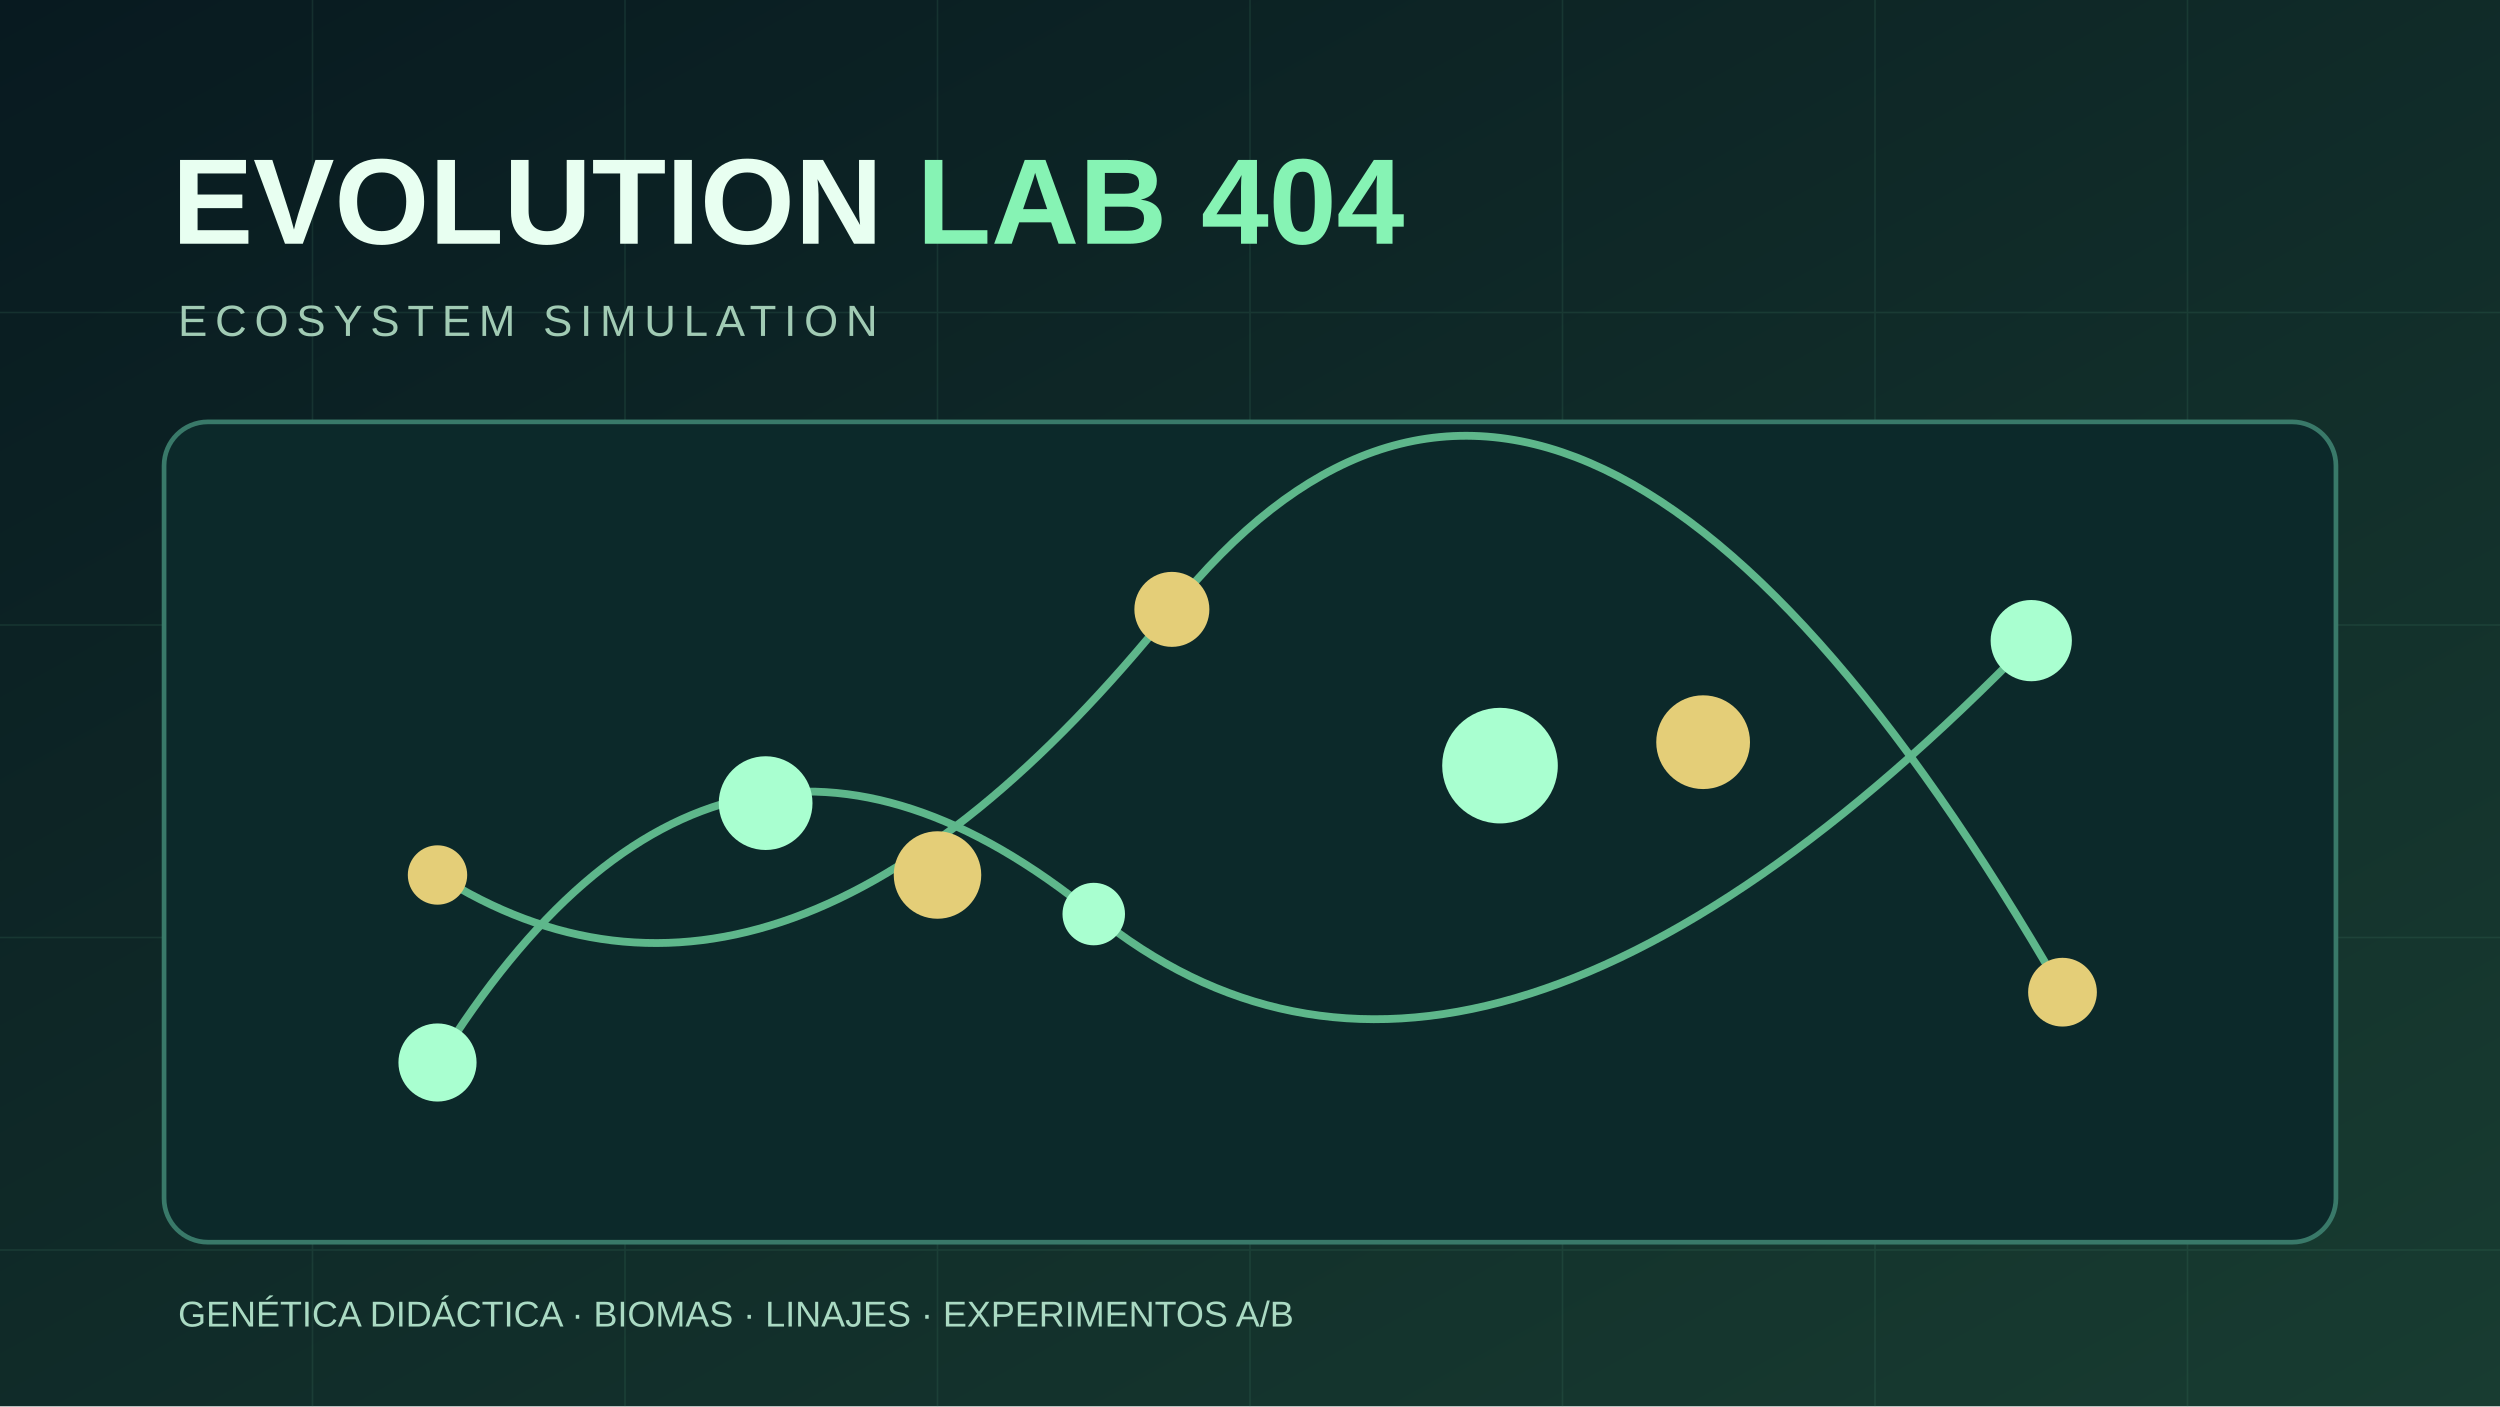
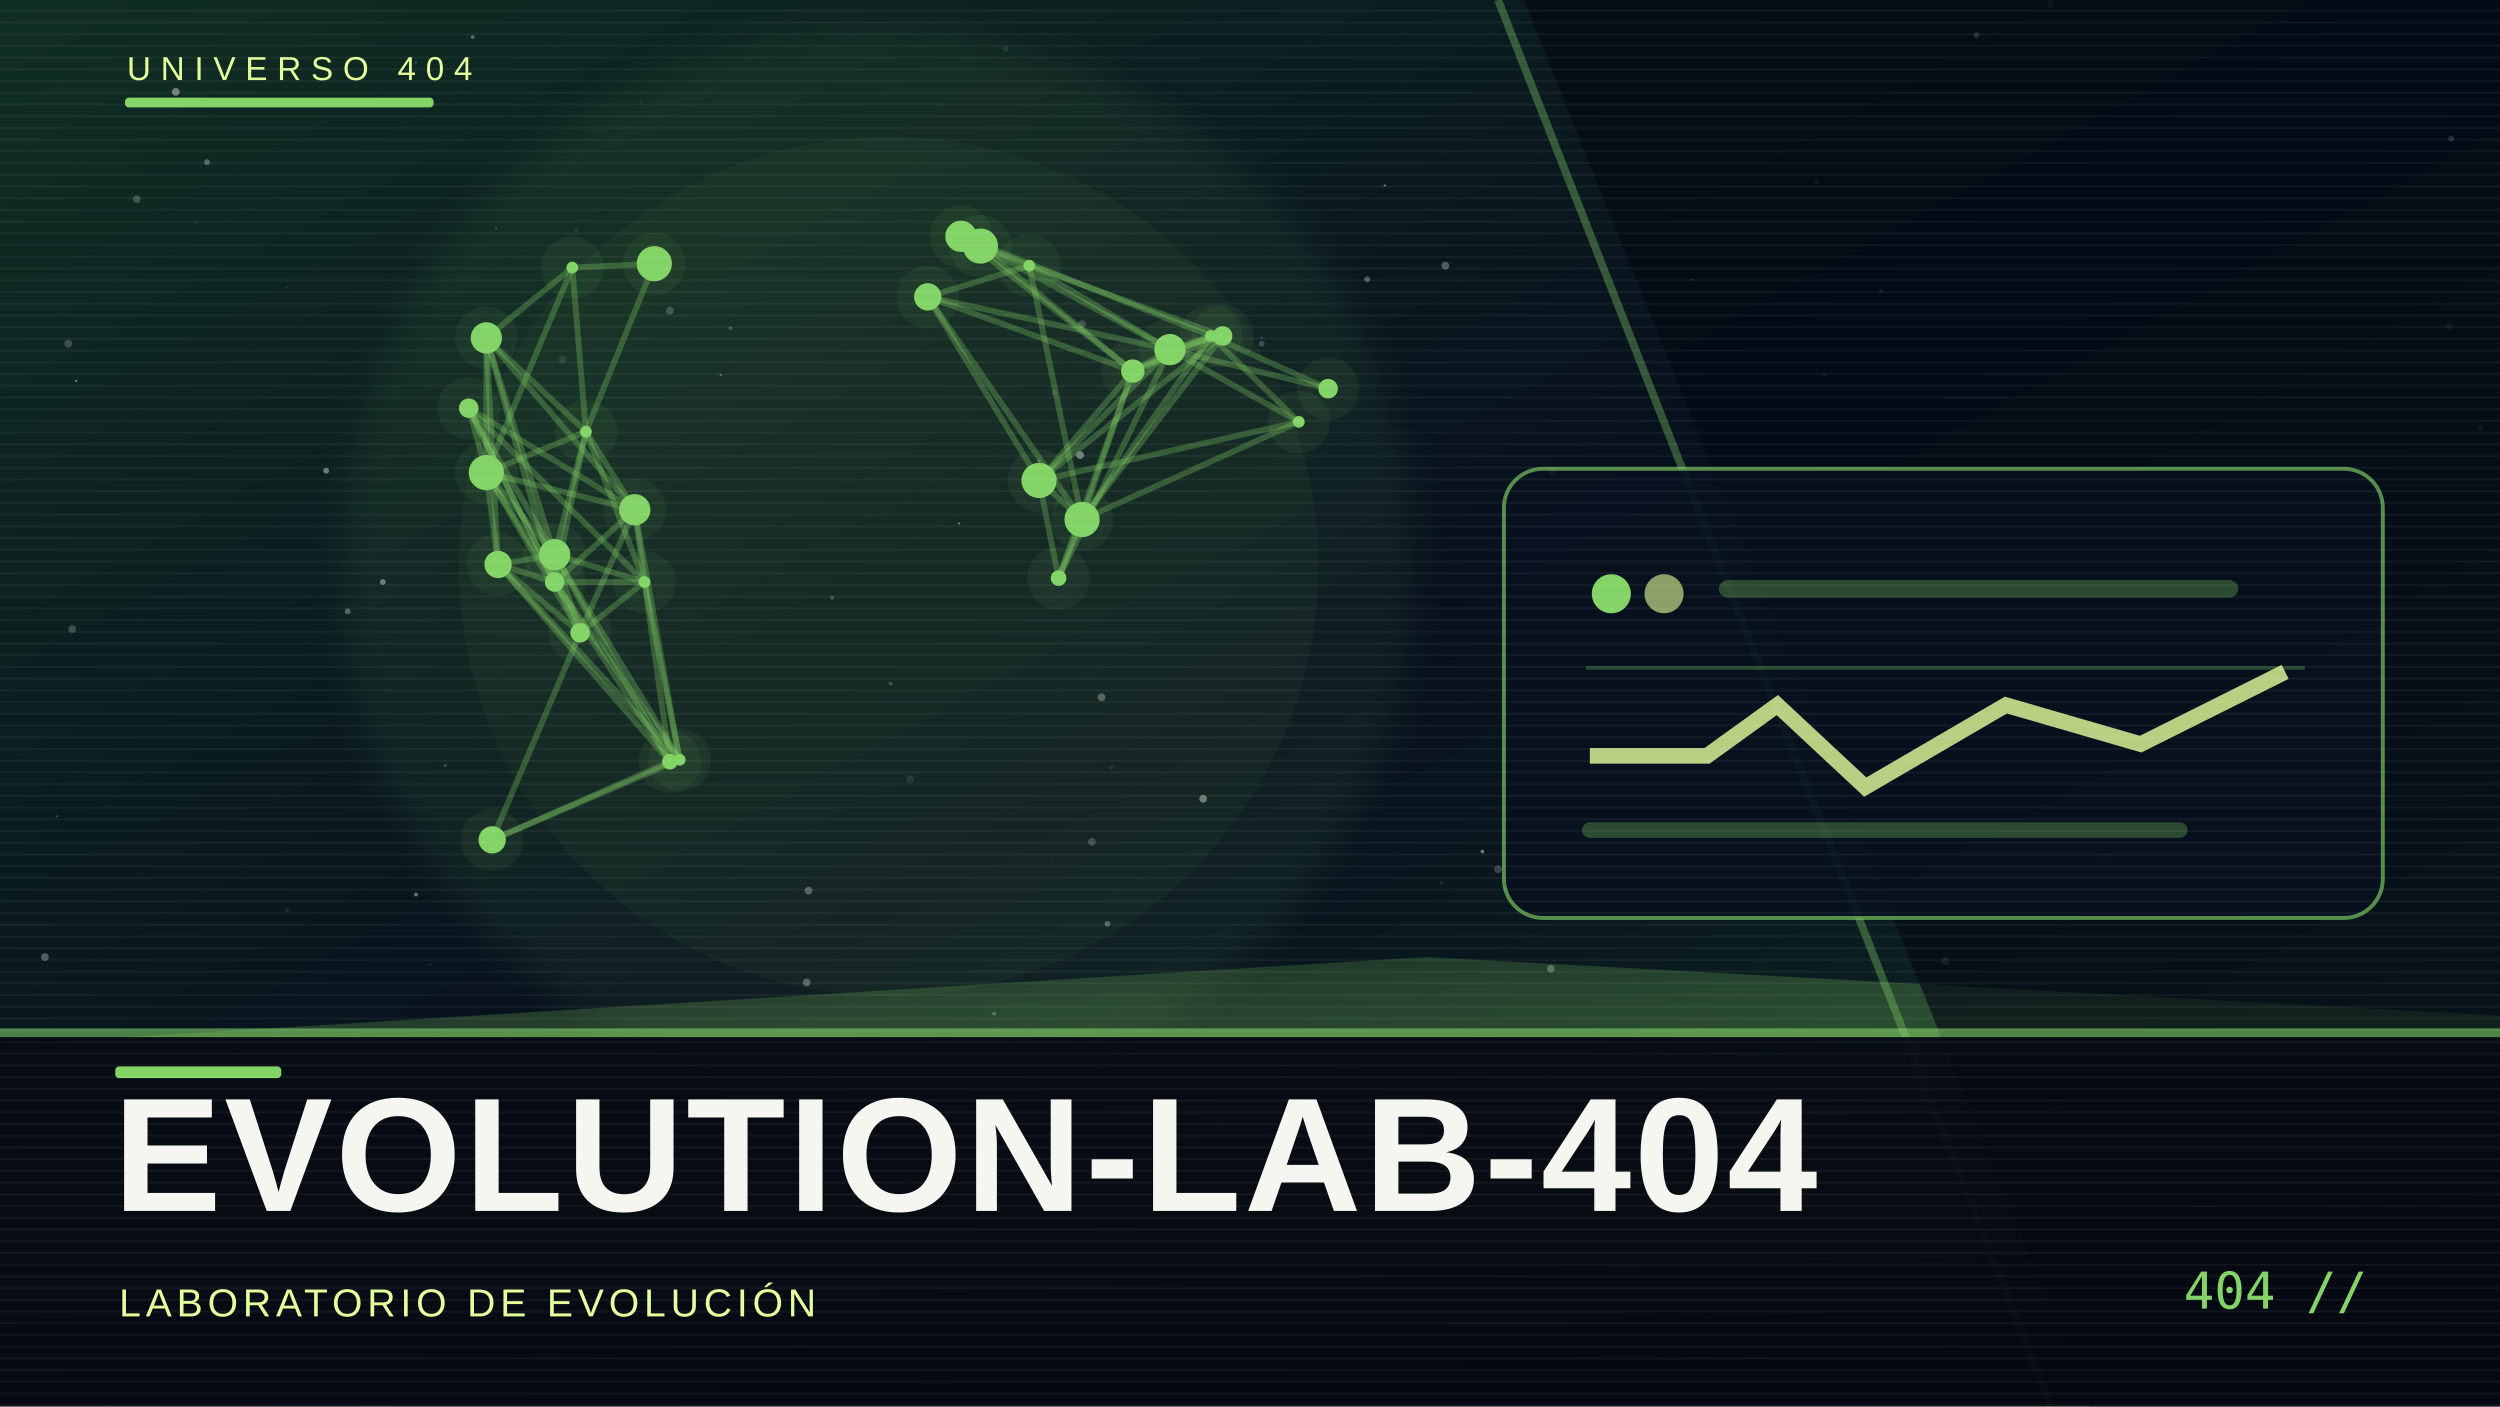
- <svg xmlns="http://www.w3.org/2000/svg" viewBox="0 0 1600 900" role="img" aria-labelledby="t d">
+ <svg xmlns="http://www.w3.org/2000/svg" viewBox="0 0 1280 720" role="img" aria-label="Carátula artística premium de EVOLUTION-LAB-404">
  <defs>
-     <linearGradient id="b" x2="1" y2="1">
-       <stop stop-color="#081a20" />
-       <stop offset="1" stop-color="#183c31" />
+     <linearGradient id="bg" x2="1" y2="1">
+       <stop stop-color="#102e23" />
+       <stop offset=".5" stop-color="#07101d" />
+       <stop offset="1" stop-color="#102e23" />
    </linearGradient>
-     <linearGradient id="g" x2="1">
-       <stop stop-color="#9bffb0" />
-       <stop offset="1" stop-color="#34dccc" />
+     <radialGradient id="orb">
+       <stop stop-color="#83d466" />
+       <stop offset=".45" stop-color="#102e23" />
+       <stop offset="1" stop-color="#020810" />
+     </radialGradient>
+     <linearGradient id="floor" x2=".2" y2="1">
+       <stop stop-color="#83d466" stop-opacity=".12" />
+       <stop offset="1" stop-color="#020408" />
    </linearGradient>
+     <filter id="glow">
+       <feGaussianBlur stdDeviation="8" />
+     </filter>
+     <pattern id="lines" width="6" height="6" patternUnits="userSpaceOnUse">
+       <path d="M0 5.5H6" stroke="#fff" opacity=".05" />
+     </pattern>
  </defs>
-   <rect width="1600" height="900" fill="url(#b)" />
-   <g stroke="#407d64" opacity=".2">
-     <path d="M0 200H1600M0 400H1600M0 600H1600M0 800H1600M200 0V900M400 0V900M600 0V900M800 0V900M1000 0V900M1200 0V900M1400 0V900" />
+   <rect width="1280" height="720" fill="url(#bg)" />
+   <circle cx="934" cy="192" r="0.6" fill="#fff" opacity=".3" />
+   <circle cx="553" cy="233" r="2" fill="#fff" opacity=".4" />
+   <circle cx="242" cy="19" r="1" fill="#fff" opacity=".3" />
+   <circle cx="569" cy="393" r="1" fill="#fff" opacity=".1" />
+   <circle cx="1050" cy="2" r="2" fill="#fff" opacity=".1" />
+   <circle cx="466" cy="399" r="2" fill="#fff" opacity=".1" />
+   <circle cx="426" cy="306" r="1" fill="#fff" opacity=".2" />
+   <circle cx="820" cy="691" r="1" fill="#fff" opacity=".4" />
+   <circle cx="625" cy="575" r="1" fill="#fff" opacity=".4" />
+   <circle cx="668" cy="640" r="0.6" fill="#fff" opacity=".4" />
+   <circle cx="37" cy="322" r="2" fill="#fff" opacity=".2" />
+   <circle cx="147" cy="147" r="0.6" fill="#fff" opacity=".1" />
+   <circle cx="794" cy="496" r="2" fill="#fff" opacity=".3" />
+   <circle cx="414" cy="456" r="2" fill="#fff" opacity=".3" />
+   <circle cx="1087" cy="585" r="0.6" fill="#fff" opacity=".1" />
+   <circle cx="70" cy="102" r="2" fill="#fff" opacity=".2" />
+   <circle cx="196" cy="298" r="1.5" fill="#fff" opacity=".4" />
+   <circle cx="345" cy="604" r="1" fill="#fff" opacity=".2" />
+   <circle cx="1176" cy="584" r="2" fill="#fff" opacity=".2" />
+   <circle cx="491" cy="268" r="0.6" fill="#fff" opacity=".4" />
+   <circle cx="1049" cy="686" r="1" fill="#fff" opacity=".3" />
+   <circle cx="616" cy="409" r="2" fill="#fff" opacity=".4" />
+   <circle cx="90" cy="47" r="2" fill="#fff" opacity=".4" />
+   <circle cx="1012" cy="18" r="1.5" fill="#fff" opacity=".4" />
+   <circle cx="339" cy="534" r="1" fill="#fff" opacity=".2" />
+   <circle cx="646" cy="173" r="0.6" fill="#fff" opacity=".2" />
+   <circle cx="213" cy="458" r="1" fill="#fff" opacity=".4" />
+   <circle cx="29" cy="418" r="0.6" fill="#fff" opacity=".2" />
+   <circle cx="539" cy="441" r="0.6" fill="#fff" opacity=".1" />
+   <circle cx="540" cy="201" r="1.5" fill="#fff" opacity=".1" />
+   <circle cx="564" cy="357" r="2" fill="#fff" opacity=".3" />
+   <circle cx="738" cy="452" r="1" fill="#fff" opacity=".1" />
+   <circle cx="700" cy="143" r="1.5" fill="#fff" opacity=".3" />
+   <circle cx="1255" cy="71" r="1.5" fill="#fff" opacity=".4" />
+   <circle cx="996" cy="492" r="2" fill="#fff" opacity=".2" />
+   <circle cx="930" cy="93" r="1" fill="#fff" opacity=".2" />
+   <circle cx="740" cy="136" r="2" fill="#fff" opacity=".3" />
+   <circle cx="1078" cy="438" r="2" fill="#fff" opacity=".4" />
+   <circle cx="412" cy="553" r="0.6" fill="#fff" opacity=".4" />
+   <circle cx="963" cy="149" r="1" fill="#fff" opacity=".2" />
+   <circle cx="835" cy="599" r="1" fill="#fff" opacity=".1" />
+   <circle cx="343" cy="159" r="2" fill="#fff" opacity=".2" />
+   <circle cx="106" cy="83" r="1.5" fill="#fff" opacity=".3" />
+   <circle cx="639" cy="625" r="0.6" fill="#fff" opacity=".2" />
+   <circle cx="167" cy="241" r="1.5" fill="#fff" opacity=".4" />
+   <circle cx="328" cy="52" r="0.6" fill="#fff" opacity=".1" />
+   <circle cx="100" cy="114" r="0.6" fill="#fff" opacity=".1" />
+   <circle cx="456" cy="350" r="1" fill="#fff" opacity=".2" />
+   <circle cx="767" cy="445" r="2" fill="#fff" opacity=".2" />
+   <circle cx="1142" cy="566" r="1.5" fill="#fff" opacity=".2" />
+   <circle cx="374" cy="168" r="1" fill="#fff" opacity=".2" />
+   <circle cx="1194" cy="301" r="0.6" fill="#fff" opacity=".4" />
+   <circle cx="147" cy="466" r="1" fill="#fff" opacity=".1" />
+   <circle cx="39" cy="195" r="0.6" fill="#fff" opacity=".4" />
+   <circle cx="639" cy="687" r="0.6" fill="#fff" opacity=".1" />
+   <circle cx="220" cy="494" r="0.6" fill="#fff" opacity=".1" />
+   <circle cx="509" cy="519" r="1" fill="#fff" opacity=".3" />
+   <circle cx="45" cy="585" r="1" fill="#fff" opacity=".4" />
+   <circle cx="709" cy="95" r="0.6" fill="#fff" opacity=".4" />
+   <circle cx="1153" cy="639" r="1" fill="#fff" opacity=".2" />
+   <circle cx="465" cy="603" r="2" fill="#fff" opacity=".4" />
+   <circle cx="1254" cy="167" r="2" fill="#fff" opacity=".1" />
+   <circle cx="1228" cy="664" r="1" fill="#fff" opacity=".3" />
+   <circle cx="532" cy="236" r="1" fill="#fff" opacity=".2" />
+   <circle cx="413" cy="503" r="2" fill="#fff" opacity=".3" />
+   <circle cx="651" cy="220" r="0.6" fill="#fff" opacity=".1" />
+   <circle cx="35" cy="176" r="2" fill="#fff" opacity=".2" />
+   <circle cx="369" cy="192" r="0.6" fill="#fff" opacity=".3" />
+   <circle cx="490" cy="123" r="1.5" fill="#fff" opacity=".1" />
+   <circle cx="288" cy="184" r="2" fill="#fff" opacity=".1" />
+   <circle cx="759" cy="436" r="1" fill="#fff" opacity=".4" />
+   <circle cx="682" cy="606" r="1" fill="#fff" opacity=".1" />
+   <circle cx="646" cy="176" r="1.5" fill="#fff" opacity=".2" />
+   <circle cx="278" cy="637" r="0.6" fill="#fff" opacity=".3" />
+   <circle cx="213" cy="32" r="0.6" fill="#fff" opacity=".2" />
+   <circle cx="866" cy="143" r="0.6" fill="#fff" opacity=".3" />
+   <circle cx="178" cy="313" r="1.5" fill="#fff" opacity=".3" />
+   <circle cx="295" cy="118" r="1" fill="#fff" opacity=".1" />
+   <circle cx="1052" cy="566" r="2" fill="#fff" opacity=".4" />
+   <circle cx="23" cy="490" r="2" fill="#fff" opacity=".3" />
+   <circle cx="515" cy="25" r="1.5" fill="#fff" opacity=".1" />
+   <circle cx="122" cy="537" r="0.6" fill="#fff" opacity=".1" />
+   <circle cx="795" cy="242" r="2" fill="#fff" opacity=".4" />
+   <circle cx="554" cy="166" r="2" fill="#fff" opacity=".2" />
+   <circle cx="254" cy="117" r="0.6" fill="#fff" opacity=".2" />
+   <circle cx="228" cy="392" r="0.6" fill="#fff" opacity=".3" />
+   <circle cx="567" cy="473" r="1.5" fill="#fff" opacity=".3" />
+   <circle cx="858" cy="676" r="1" fill="#fff" opacity=".2" />
+   <circle cx="1270" cy="219" r="1.5" fill="#fff" opacity=".1" />
+   <circle cx="559" cy="431" r="2" fill="#fff" opacity=".2" />
+   <circle cx="450" cy="290" r="275" fill="#83d466" opacity=".07" filter="url(#glow)" />
+   <path d="M0 535L730 490L1280 520V720H0Z" fill="url(#floor)" />
+   <g>
+     <circle cx="455" cy="290" r="220" fill="#83d466" opacity=".045" />
+     <path d="M297 324L249 242" stroke="#83d466" opacity=".30" stroke-width="3" />
+     <path d="M297 324L240 209" stroke="#83d466" opacity=".30" stroke-width="3" />
+     <path d="M297 324L330 298" stroke="#83d466" opacity=".30" stroke-width="3" />
+     <path d="M297 324L284 284" stroke="#83d466" opacity=".30" stroke-width="3" />
+     <path d="M297 324L325 261" stroke="#83d466" opacity=".30" stroke-width="3" />
+     <path d="M297 324L252 430" stroke="#83d466" opacity=".30" stroke-width="3" />
+     <path d="M297 324L255 289" stroke="#83d466" opacity=".30" stroke-width="3" />
+     <path d="M293 137L249 242" stroke="#83d466" opacity=".30" stroke-width="3" />
+     <path d="M293 137L249 173" stroke="#83d466" opacity=".30" stroke-width="3" />
+     <path d="M293 137L335 135" stroke="#83d466" opacity=".30" stroke-width="3" />
+     <path d="M293 137L300 221" stroke="#83d466" opacity=".30" stroke-width="3" />
+     <path d="M527 136L475 152" stroke="#83d466" opacity=".30" stroke-width="3" />
+     <path d="M527 136L599 179" stroke="#83d466" opacity=".30" stroke-width="3" />
+     <path d="M527 136L502 126" stroke="#83d466" opacity=".30" stroke-width="3" />
+     <path d="M527 136L554 266" stroke="#83d466" opacity=".30" stroke-width="3" />
+     <path d="M527 136L626 172" stroke="#83d466" opacity=".30" stroke-width="3" />
+     <path d="M249 242L249 173" stroke="#83d466" opacity=".30" stroke-width="3" />
+     <path d="M249 242L240 209" stroke="#83d466" opacity=".30" stroke-width="3" />
+     <path d="M249 242L284 298" stroke="#83d466" opacity=".30" stroke-width="3" />
+     <path d="M249 242L284 284" stroke="#83d466" opacity=".30" stroke-width="3" />
+     <path d="M249 242L325 261" stroke="#83d466" opacity=".30" stroke-width="3" />
+     <path d="M249 242L255 289" stroke="#83d466" opacity=".30" stroke-width="3" />
+     <path d="M249 242L300 221" stroke="#83d466" opacity=".30" stroke-width="3" />
+     <path d="M580 190L475 152" stroke="#83d466" opacity=".30" stroke-width="3" />
+     <path d="M580 190L599 179" stroke="#83d466" opacity=".30" stroke-width="3" />
+     <path d="M580 190L492 121" stroke="#83d466" opacity=".30" stroke-width="3" />
+     <path d="M580 190L502 126" stroke="#83d466" opacity=".30" stroke-width="3" />
+     <path d="M580 190L542 296" stroke="#83d466" opacity=".30" stroke-width="3" />
+     <path d="M580 190L532 246" stroke="#83d466" opacity=".30" stroke-width="3" />
+     <path d="M580 190L620 172" stroke="#83d466" opacity=".30" stroke-width="3" />
+     <path d="M580 190L554 266" stroke="#83d466" opacity=".30" stroke-width="3" />
+     <path d="M580 190L626 172" stroke="#83d466" opacity=".30" stroke-width="3" />
+     <path d="M249 173L284 298" stroke="#83d466" opacity=".30" stroke-width="3" />
+     <path d="M249 173L284 284" stroke="#83d466" opacity=".30" stroke-width="3" />
+     <path d="M249 173L325 261" stroke="#83d466" opacity=".30" stroke-width="3" />
+     <path d="M249 173L255 289" stroke="#83d466" opacity=".30" stroke-width="3" />
+     <path d="M249 173L300 221" stroke="#83d466" opacity=".30" stroke-width="3" />
+     <path d="M475 152L599 179" stroke="#83d466" opacity=".30" stroke-width="3" />
+     <path d="M475 152L532 246" stroke="#83d466" opacity=".30" stroke-width="3" />
+     <path d="M475 152L554 266" stroke="#83d466" opacity=".30" stroke-width="3" />
+     <path d="M599 179L502 126" stroke="#83d466" opacity=".30" stroke-width="3" />
+     <path d="M599 179L542 296" stroke="#83d466" opacity=".30" stroke-width="3" />
+     <path d="M599 179L680 199" stroke="#83d466" opacity=".30" stroke-width="3" />
+     <path d="M599 179L532 246" stroke="#83d466" opacity=".30" stroke-width="3" />
+     <path d="M599 179L665 216" stroke="#83d466" opacity=".30" stroke-width="3" />
+     <path d="M599 179L620 172" stroke="#83d466" opacity=".30" stroke-width="3" />
+     <path d="M599 179L626 172" stroke="#83d466" opacity=".30" stroke-width="3" />
+     <path d="M348 389L284 298" stroke="#83d466" opacity=".30" stroke-width="3" />
+     <path d="M348 389L330 298" stroke="#83d466" opacity=".30" stroke-width="3" />
+     <path d="M348 389L284 284" stroke="#83d466" opacity=".30" stroke-width="3" />
+     <path d="M348 389L325 261" stroke="#83d466" opacity=".30" stroke-width="3" />
+     <path d="M348 389L252 430" stroke="#83d466" opacity=".30" stroke-width="3" />
+     <path d="M348 389L255 289" stroke="#83d466" opacity=".30" stroke-width="3" />
+     <path d="M348 389L343 390" stroke="#83d466" opacity=".30" stroke-width="3" />
+     <path d="M492 121L502 126" stroke="#83d466" opacity=".30" stroke-width="3" />
+     <path d="M492 121L620 172" stroke="#83d466" opacity=".30" stroke-width="3" />
+     <path d="M240 209L284 298" stroke="#83d466" opacity=".30" stroke-width="3" />
+     <path d="M240 209L330 298" stroke="#83d466" opacity=".30" stroke-width="3" />
+     <path d="M240 209L284 284" stroke="#83d466" opacity=".30" stroke-width="3" />
+     <path d="M240 209L325 261" stroke="#83d466" opacity=".30" stroke-width="3" />
+     <path d="M284 298L330 298" stroke="#83d466" opacity=".30" stroke-width="3" />
+     <path d="M284 298L284 284" stroke="#83d466" opacity=".30" stroke-width="3" />
+     <path d="M284 298L325 261" stroke="#83d466" opacity=".30" stroke-width="3" />
+     <path d="M284 298L255 289" stroke="#83d466" opacity=".30" stroke-width="3" />
+     <path d="M284 298L300 221" stroke="#83d466" opacity=".30" stroke-width="3" />
+     <path d="M284 298L343 390" stroke="#83d466" opacity=".30" stroke-width="3" />
+     <path d="M542 296L532 246" stroke="#83d466" opacity=".30" stroke-width="3" />
+     <path d="M542 296L554 266" stroke="#83d466" opacity=".30" stroke-width="3" />
+     <path d="M330 298L284 284" stroke="#83d466" opacity=".30" stroke-width="3" />
+     <path d="M330 298L325 261" stroke="#83d466" opacity=".30" stroke-width="3" />
+     <path d="M330 298L300 221" stroke="#83d466" opacity=".30" stroke-width="3" />
+     <path d="M330 298L343 390" stroke="#83d466" opacity=".30" stroke-width="3" />
+     <path d="M680 199L620 172" stroke="#83d466" opacity=".30" stroke-width="3" />
+     <path d="M532 246L665 216" stroke="#83d466" opacity=".30" stroke-width="3" />
+     <path d="M532 246L554 266" stroke="#83d466" opacity=".30" stroke-width="3" />
+     <path d="M532 246L626 172" stroke="#83d466" opacity=".30" stroke-width="3" />
+     <path d="M665 216L620 172" stroke="#83d466" opacity=".30" stroke-width="3" />
+     <path d="M665 216L554 266" stroke="#83d466" opacity=".30" stroke-width="3" />
+     <path d="M620 172L554 266" stroke="#83d466" opacity=".30" stroke-width="3" />
+     <path d="M284 284L255 289" stroke="#83d466" opacity=".30" stroke-width="3" />
+     <path d="M284 284L300 221" stroke="#83d466" opacity=".30" stroke-width="3" />
+     <path d="M284 284L343 390" stroke="#83d466" opacity=".30" stroke-width="3" />
+     <path d="M325 261L300 221" stroke="#83d466" opacity=".30" stroke-width="3" />
+     <path d="M252 430L343 390" stroke="#83d466" opacity=".30" stroke-width="3" />
+     <path d="M335 135L300 221" stroke="#83d466" opacity=".30" stroke-width="3" />
+     <path d="M255 289L343 390" stroke="#83d466" opacity=".30" stroke-width="3" />
+     <path d="M554 266L626 172" stroke="#83d466" opacity=".30" stroke-width="3" />
+     <circle cx="297" cy="324" r="5" fill="#83d466" />
+     <circle cx="297" cy="324" r="16" fill="#83d466" opacity=".07" />
+     <circle cx="293" cy="137" r="3" fill="#83d466" />
+     <circle cx="293" cy="137" r="16" fill="#83d466" opacity=".07" />
+     <circle cx="527" cy="136" r="3" fill="#83d466" />
+     <circle cx="527" cy="136" r="16" fill="#83d466" opacity=".07" />
+     <circle cx="249" cy="242" r="9" fill="#83d466" />
+     <circle cx="249" cy="242" r="16" fill="#83d466" opacity=".07" />
+     <circle cx="580" cy="190" r="6" fill="#83d466" />
+     <circle cx="580" cy="190" r="16" fill="#83d466" opacity=".07" />
+     <circle cx="249" cy="173" r="8" fill="#83d466" />
+     <circle cx="249" cy="173" r="16" fill="#83d466" opacity=".07" />
+     <circle cx="475" cy="152" r="7" fill="#83d466" />
+     <circle cx="475" cy="152" r="16" fill="#83d466" opacity=".07" />
+     <circle cx="599" cy="179" r="8" fill="#83d466" />
+     <circle cx="599" cy="179" r="16" fill="#83d466" opacity=".07" />
+     <circle cx="348" cy="389" r="3" fill="#83d466" />
+     <circle cx="348" cy="389" r="16" fill="#83d466" opacity=".07" />
+     <circle cx="492" cy="121" r="8" fill="#83d466" />
+     <circle cx="492" cy="121" r="16" fill="#83d466" opacity=".07" />
+     <circle cx="240" cy="209" r="5" fill="#83d466" />
+     <circle cx="240" cy="209" r="16" fill="#83d466" opacity=".07" />
+     <circle cx="284" cy="298" r="5" fill="#83d466" />
+     <circle cx="284" cy="298" r="16" fill="#83d466" opacity=".07" />
+     <circle cx="502" cy="126" r="9" fill="#83d466" />
+     <circle cx="502" cy="126" r="16" fill="#83d466" opacity=".07" />
+     <circle cx="542" cy="296" r="4" fill="#83d466" />
+     <circle cx="542" cy="296" r="16" fill="#83d466" opacity=".07" />
+     <circle cx="330" cy="298" r="3" fill="#83d466" />
+     <circle cx="330" cy="298" r="16" fill="#83d466" opacity=".07" />
+     <circle cx="680" cy="199" r="5" fill="#83d466" />
+     <circle cx="680" cy="199" r="16" fill="#83d466" opacity=".07" />
+     <circle cx="532" cy="246" r="9" fill="#83d466" />
+     <circle cx="532" cy="246" r="16" fill="#83d466" opacity=".07" />
+     <circle cx="665" cy="216" r="3" fill="#83d466" />
+     <circle cx="665" cy="216" r="16" fill="#83d466" opacity=".07" />
+     <circle cx="620" cy="172" r="3" fill="#83d466" />
+     <circle cx="620" cy="172" r="16" fill="#83d466" opacity=".07" />
+     <circle cx="284" cy="284" r="8" fill="#83d466" />
+     <circle cx="284" cy="284" r="16" fill="#83d466" opacity=".07" />
+     <circle cx="325" cy="261" r="8" fill="#83d466" />
+     <circle cx="325" cy="261" r="16" fill="#83d466" opacity=".07" />
+     <circle cx="252" cy="430" r="7" fill="#83d466" />
+     <circle cx="252" cy="430" r="16" fill="#83d466" opacity=".07" />
+     <circle cx="335" cy="135" r="9" fill="#83d466" />
+     <circle cx="335" cy="135" r="16" fill="#83d466" opacity=".07" />
+     <circle cx="255" cy="289" r="7" fill="#83d466" />
+     <circle cx="255" cy="289" r="16" fill="#83d466" opacity=".07" />
+     <circle cx="300" cy="221" r="3" fill="#83d466" />
+     <circle cx="300" cy="221" r="16" fill="#83d466" opacity=".07" />
+     <circle cx="343" cy="390" r="4" fill="#83d466" />
+     <circle cx="343" cy="390" r="16" fill="#83d466" opacity=".07" />
+     <circle cx="554" cy="266" r="9" fill="#83d466" />
+     <circle cx="554" cy="266" r="16" fill="#83d466" opacity=".07" />
+     <circle cx="626" cy="172" r="5" fill="#83d466" />
+     <circle cx="626" cy="172" r="16" fill="#83d466" opacity=".07" />
  </g>
-   <text x="110" y="156" fill="#e8fff1" font-family="Arial,sans-serif" font-size="78" font-weight="800">EVOLUTION <tspan fill="#86f3b4">LAB 404</tspan>
-   </text>
-   <text x="114" y="215" fill="#a1cbb4" font-family="Arial,sans-serif" font-size="28" letter-spacing="5">ECOSYSTEM SIMULATION</text>
-   <rect x="105" y="270" width="1390" height="525" rx="28" fill="#0c292a" stroke="#397969" stroke-width="3" />
-   <g fill="none" stroke="#73dba4" stroke-width="5" opacity=".8">
-     <path d="M280 680Q460 390 700 585T1300 410" />
-     <path d="M280 560Q500 700 750 390T1320 635" />
+   <path d="M780 0L1280 0V720H1070Z" fill="#030713" opacity=".65" />
+   <path d="M767 0L1050 720" stroke="#83d466" stroke-width="4" opacity=".35" />
+   <rect x="64" y="50" width="158" height="5" rx="2" fill="#83d466" />
+   <text x="65" y="41" font-family="Arial,sans-serif" font-size="17" letter-spacing="5" fill="#e4ff9c">UNIVERSO 404</text>
+   <g transform="translate(770 240)">
+     <rect width="450" height="230" rx="20" fill="#07111e" opacity=".91" stroke="#83d466" stroke-opacity=".7" stroke-width="2" />
+     <circle cx="55" cy="64" r="10" fill="#83d466" />
+     <circle cx="82" cy="64" r="10" fill="#e4ff9c" opacity=".6" />
+     <rect x="110" y="57" width="266" height="9" rx="5" fill="#83d466" opacity=".3" />
+     <path d="M42 102H410" stroke="#83d466" stroke-opacity=".27" stroke-width="2" />
+     <path d="M44 147h60l36 -26l45 42l72 -42l69 20l74 -37" stroke="#e4ff9c" stroke-width="8" fill="none" opacity=".8" />
+     <path d="M44 185h302" stroke="#83d466" stroke-opacity=".3" stroke-width="8" stroke-linecap="round" />
  </g>
-   <g fill="#a9ffd0">
-     <circle cx="280" cy="680" r="25" />
-     <circle cx="490" cy="514" r="30" />
-     <circle cx="700" cy="585" r="20" />
-     <circle cx="960" cy="490" r="37" />
-     <circle cx="1300" cy="410" r="26" />
-   </g>
-   <g fill="#e4ce78">
-     <circle cx="280" cy="560" r="19" />
-     <circle cx="600" cy="560" r="28" />
-     <circle cx="750" cy="390" r="24" />
-     <circle cx="1090" cy="475" r="30" />
-     <circle cx="1320" cy="635" r="22" />
-   </g>
-   <text x="114" y="849" fill="#aadac3" font-family="Arial,sans-serif" font-size="23">GENÉTICA DIDÁCTICA  ·  BIOMAS  ·  LINAJES  ·  EXPERIMENTOS A/B</text>
+   <path d="M0 529H1280" stroke="#83d466" stroke-opacity=".55" stroke-width="5" />
+   <rect y="531" width="1280" height="189" fill="#050912" opacity=".94" />
+   <rect x="59" y="546" width="85" height="6" fill="#83d466" rx="2" />
+   <text x="58" y="620" font-family="Arial,DejaVu Sans,sans-serif" font-size="83" font-weight="900" fill="#f6f6f1" letter-spacing="1.5">EVOLUTION-LAB-404</text>
+   <text x="61" y="674" font-family="Arial,DejaVu Sans,sans-serif" font-size="20" font-weight="500" fill="#e4ff9c" letter-spacing="2.5">LABORATORIO DE EVOLUCIÓN</text>
+   <text x="1212" y="670" text-anchor="end" font-family="monospace" font-size="26" fill="#83d466">404 //</text>
+   <rect width="1280" height="720" fill="url(#lines)" />
</svg>
